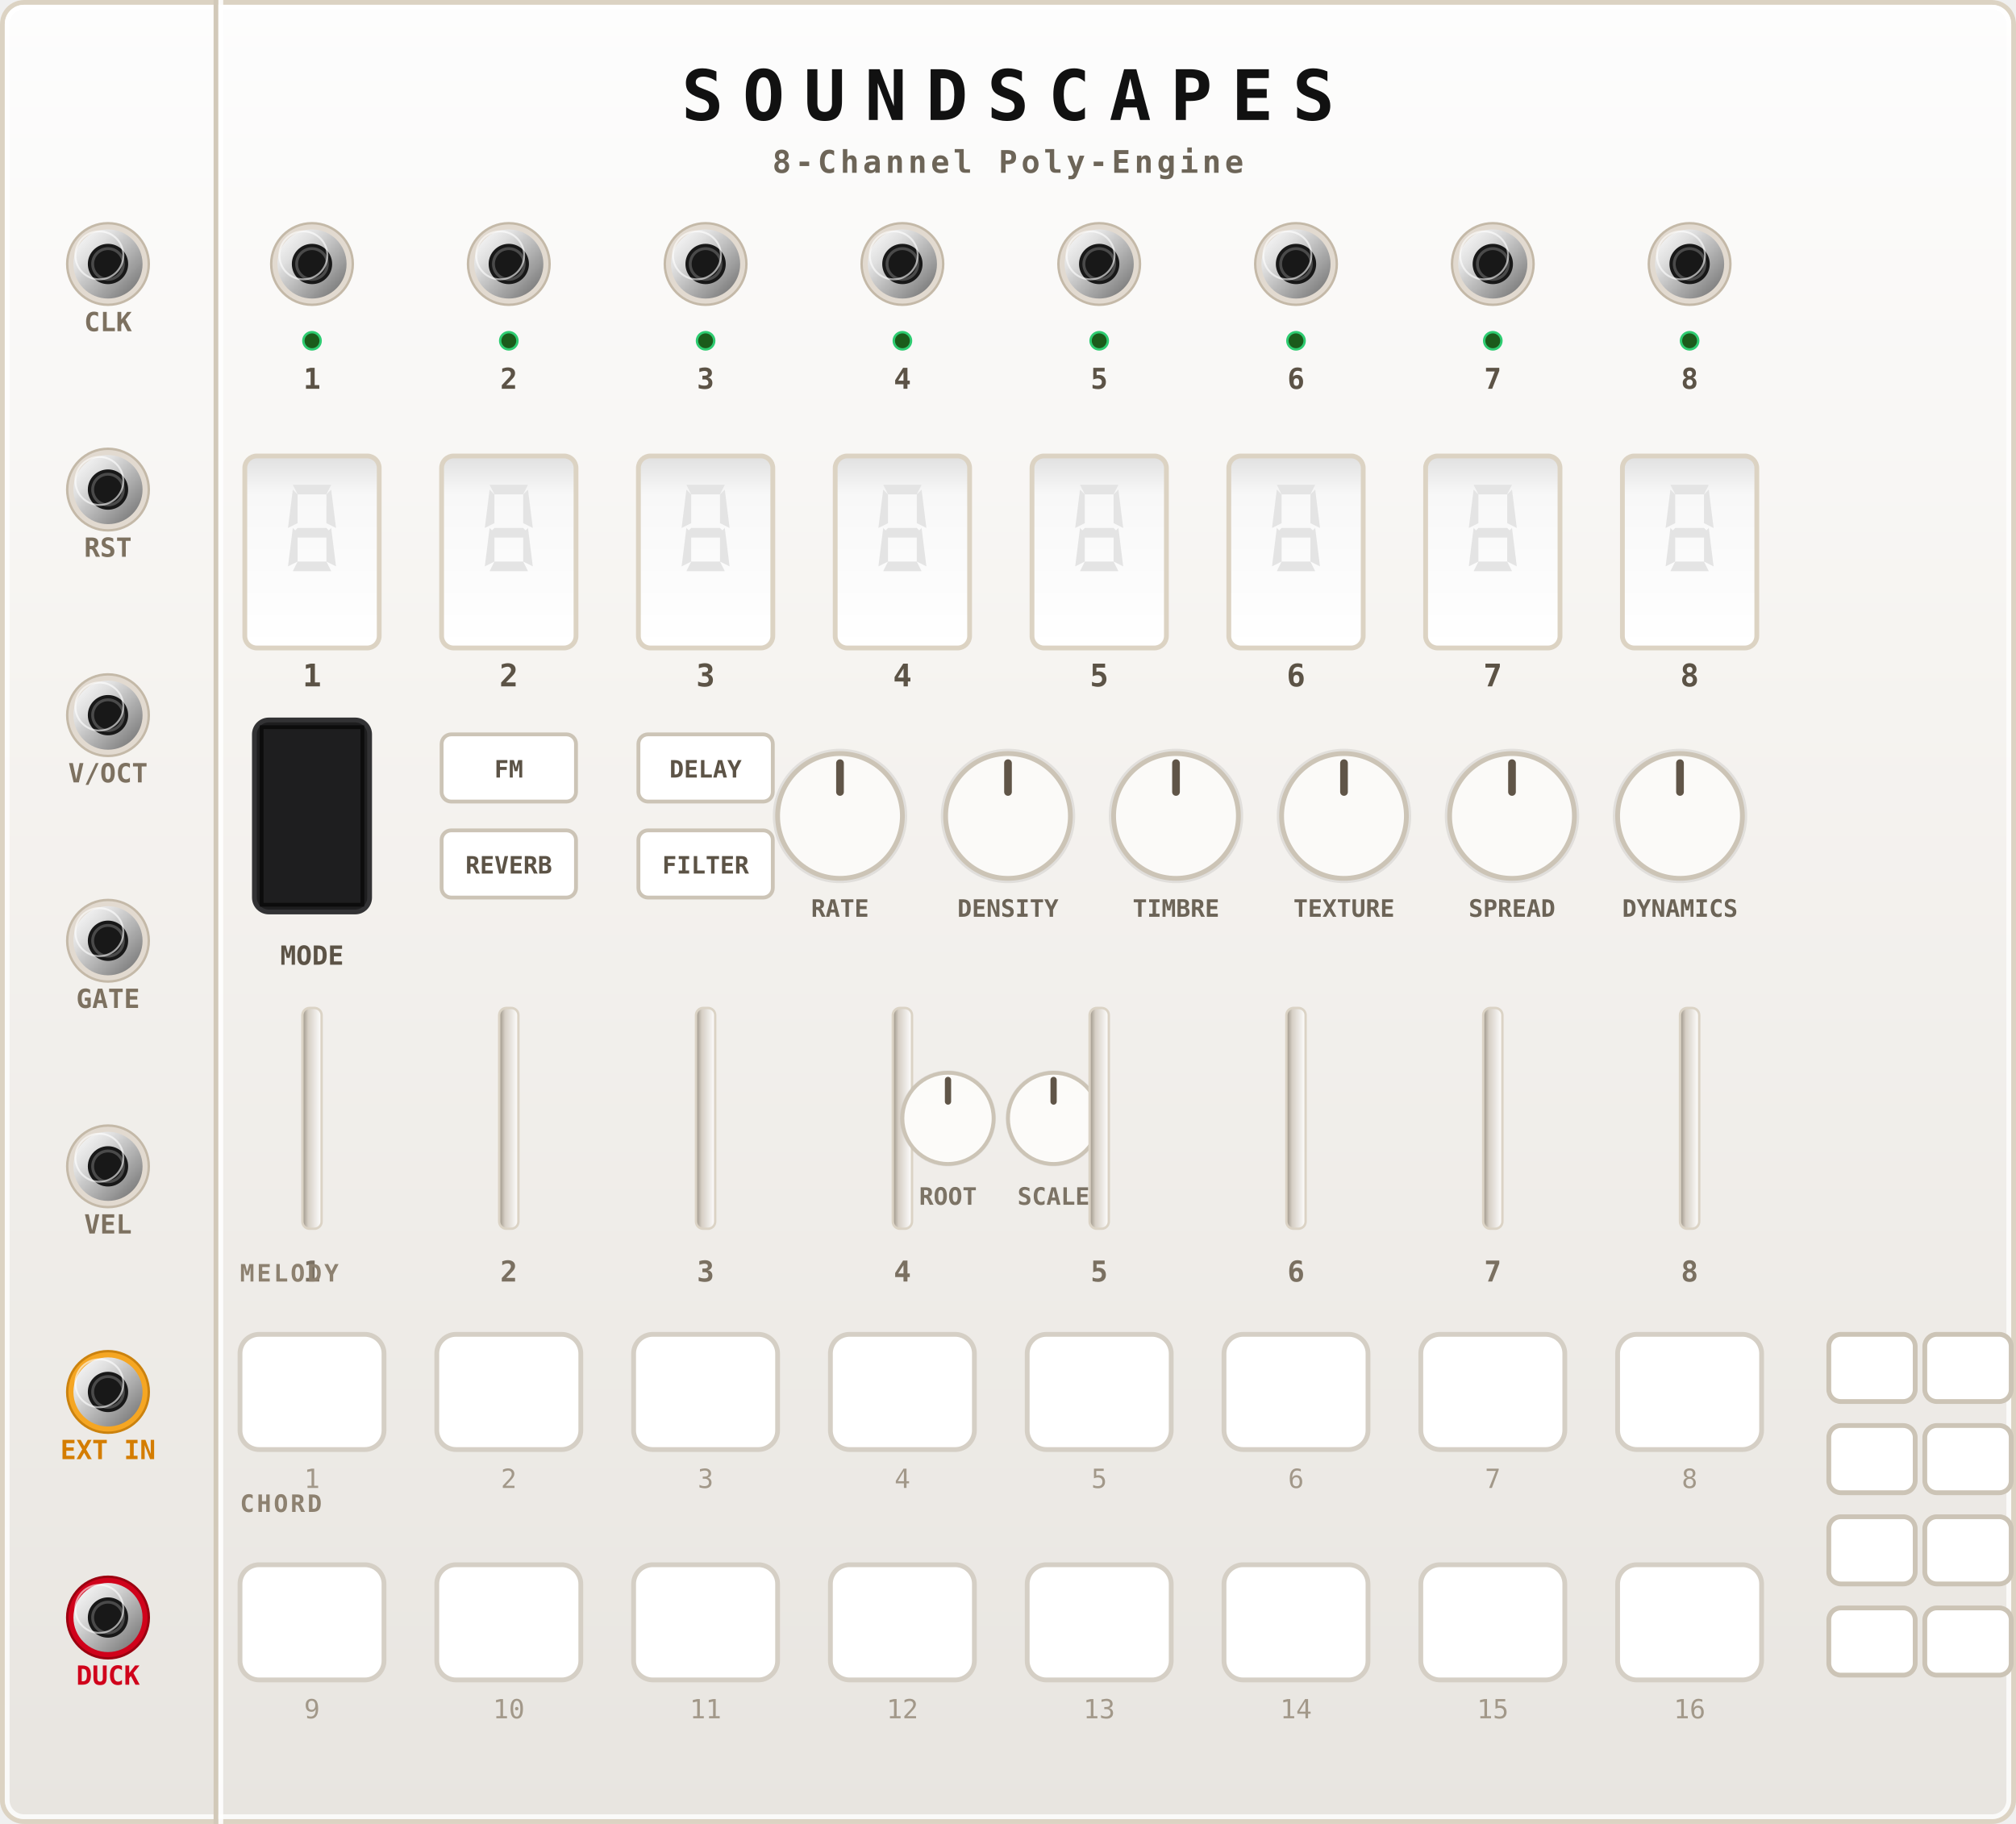
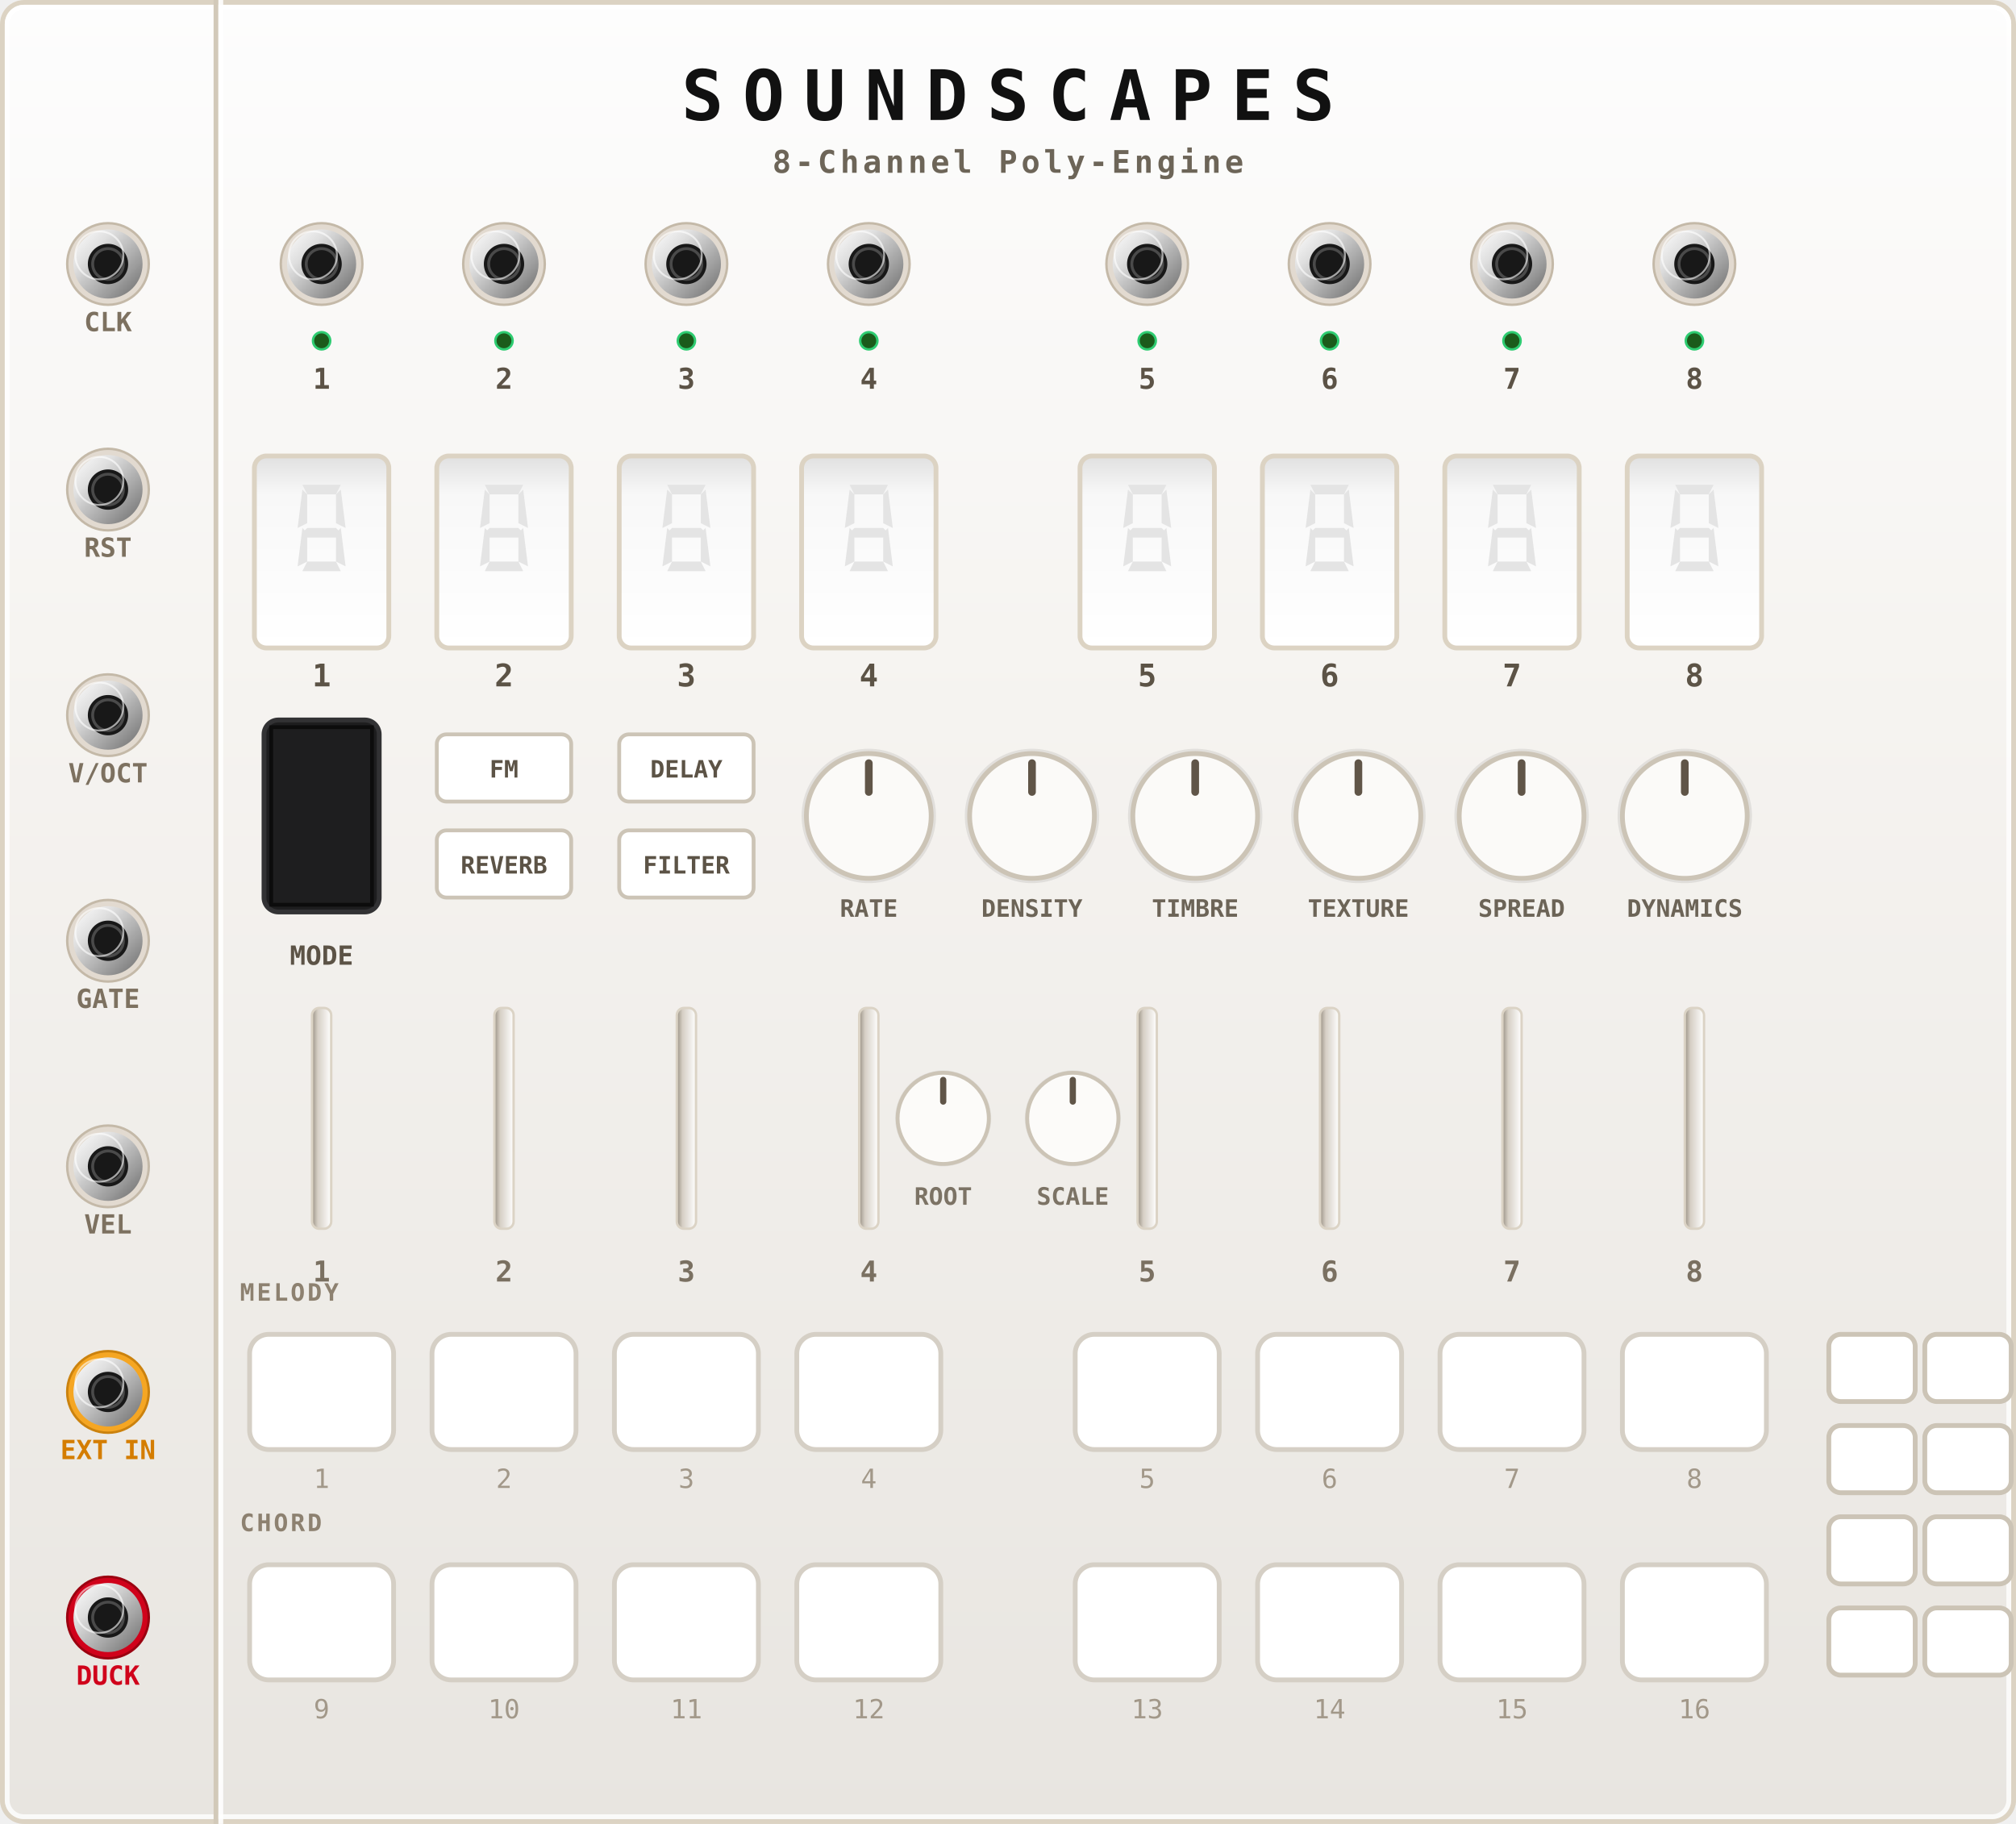
<svg xmlns="http://www.w3.org/2000/svg" viewBox="0 0 420 380" width="420" height="380">
  <defs>
    <linearGradient id="bg-grad" x1="0%" y1="0%" x2="0%" y2="100%">
      <stop offset="0%" stop-color="#fdfdfd" />
      <stop offset="35%" stop-color="#f6f4f1" />
      <stop offset="100%" stop-color="#e8e5e0" />
    </linearGradient>
    <linearGradient id="metal-grad" x1="0" y1="0" x2="1" y2="1">
      <stop offset="0%" stop-color="#ffffff" />
      <stop offset="30%" stop-color="#dfdfdf" />
      <stop offset="70%" stop-color="#9e9e9e" />
      <stop offset="100%" stop-color="#6a6a6a" />
    </linearGradient>
    <linearGradient id="display-inset" x1="0" y1="0" x2="0" y2="1">
      <stop offset="0%" stop-color="#e0e0e0" />
      <stop offset="20%" stop-color="#f8f8f8" />
      <stop offset="100%" stop-color="#ffffff" />
    </linearGradient>
    <linearGradient id="track-shadow" x1="0" y1="0" x2="1" y2="0">
      <stop offset="0%" stop-color="#999184" />
      <stop offset="30%" stop-color="#d6cfc5" />
      <stop offset="100%" stop-color="#ffffff" />
    </linearGradient>
    <g id="jack-standard">
      <circle cx="0" cy="0" r="8.5" fill="#e2dad0" stroke="#c4b9a8" stroke-width="0.5" />
      <circle cx="0" cy="0" r="7.2" fill="url(#metal-grad)" />
      <circle cx="0" cy="0" r="4.2" fill="#181818" />
      <circle cx="0" cy="0" r="3.2" fill="none" stroke="#4a4a4a" stroke-width="0.6" />
      <circle cx="-1.8" cy="-1.8" r="5" fill="none" stroke="#ffffff" stroke-width="0.4" opacity="0.6" />
    </g>
    <g id="jack-amber">
      <circle cx="0" cy="0" r="8.5" fill="#f5a623" stroke="#cb820e" stroke-width="0.5" />
      <circle cx="0" cy="0" r="7.2" fill="url(#metal-grad)" />
      <circle cx="0" cy="0" r="4.2" fill="#181818" />
      <circle cx="0" cy="0" r="3.2" fill="none" stroke="#4a4a4a" stroke-width="0.6" />
      <circle cx="-1.8" cy="-1.8" r="5" fill="none" stroke="#ffffff" stroke-width="0.4" opacity="0.6" />
    </g>
    <g id="jack-red">
      <circle cx="0" cy="0" r="8.5" fill="#d0021b" stroke="#9b0110" stroke-width="0.5" />
      <circle cx="0" cy="0" r="7.2" fill="url(#metal-grad)" />
      <circle cx="0" cy="0" r="4.2" fill="#181818" />
      <circle cx="0" cy="0" r="3.2" fill="none" stroke="#4a4a4a" stroke-width="0.6" />
      <circle cx="-1.8" cy="-1.8" r="5" fill="none" stroke="#ffffff" stroke-width="0.4" opacity="0.6" />
    </g>
    <g id="seven-segment-mock">
      <path d="M -4 -14 L 4 -14 L 3 -12 L -3 -12 Z" fill="#e4e4e4" />
      <path d="M 4 -13 L 5 -5 L 3 -6 L 3 -12 Z" fill="#e4e4e4" />
      <path d="M 3 -4 L 3 2 L 5 3 L 4 -5 Z" fill="#e4e4e4" />
      <path d="M -3 2 L 3 2 L 4 4 L -4 4 Z" fill="#e4e4e4" />
      <path d="M -5 3 L -3 2 L -3 -4 L -4 -5 Z" fill="#e4e4e4" />
      <path d="M -4 -13 L -3 -12 L -3 -6 L -5 -5 Z" fill="#e4e4e4" />
      <path d="M -3 -5 L 3 -5 L 4 -4 L 3 -3 L -3 -3 L -4 -4 Z" fill="#e4e4e4" />
    </g>
  </defs>
  <rect width="420" height="380" fill="url(#bg-grad)" rx="5" ry="5" />
  <rect x="0.5" y="0.5" width="419" height="379" fill="none" stroke="#dcd3c3" stroke-width="1" rx="4.5" ry="4.5" />
  <rect x="1.5" y="1.5" width="417" height="377" fill="none" stroke="#ffffff" stroke-width="1" opacity="0.8" rx="3.5" ry="3.5" />
  <line x1="45" y1="0" x2="45" y2="380" stroke="#d2c9b9" stroke-width="1" />
  <line x1="46" y1="0" x2="46" y2="380" stroke="#ffffff" stroke-width="1" opacity="0.9" />
  <g id="sidebar-inputs">
    <use href="#jack-standard" x="22.5" y="55" />
    <text x="22.5" y="69" font-family="'Roboto Mono', monospace" font-size="5.5" font-weight="bold" fill="#7d7160" text-anchor="middle">CLK</text>
    <use href="#jack-standard" x="22.5" y="102" />
    <text x="22.5" y="116" font-family="'Roboto Mono', monospace" font-size="5.5" font-weight="bold" fill="#7d7160" text-anchor="middle">RST</text>
    <use href="#jack-standard" x="22.5" y="149" />
    <text x="22.5" y="163" font-family="'Roboto Mono', monospace" font-size="5.5" font-weight="bold" fill="#7d7160" text-anchor="middle">V/OCT</text>
    <use href="#jack-standard" x="22.5" y="196" />
    <text x="22.5" y="210" font-family="'Roboto Mono', monospace" font-size="5.5" font-weight="bold" fill="#7d7160" text-anchor="middle">GATE</text>
    <use href="#jack-standard" x="22.5" y="243" />
    <text x="22.5" y="257" font-family="'Roboto Mono', monospace" font-size="5.5" font-weight="bold" fill="#7d7160" text-anchor="middle">VEL</text>
    <use href="#jack-amber" x="22.5" y="290" />
    <text x="22.5" y="304" font-family="'Roboto Mono', monospace" font-size="5.5" font-weight="bold" fill="#d47d00" text-anchor="middle">EXT IN</text>
    <use href="#jack-red" x="22.5" y="337" />
    <text x="22.5" y="351" font-family="'Roboto Mono', monospace" font-size="5.5" font-weight="bold" fill="#d0021b" text-anchor="middle">DUCK</text>
  </g>
  <g id="header-text">
    <text x="210" y="25" font-family="'Roboto Mono', monospace" font-size="14.5" font-weight="bold" fill="#111111" letter-spacing="4" text-anchor="middle">SOUNDSCAPES</text>
    <text x="210" y="36" font-family="'Roboto Mono', monospace" font-size="6.5" font-weight="bold" fill="#6d6558" letter-spacing="0.8" text-anchor="middle">8-Channel Poly-Engine</text>
  </g>
-   <g id="row1-contiguous-grid">
-     <use href="#jack-standard" x="65" y="55" />
-     <circle cx="65" cy="71" r="1.8" fill="#1b5b1b" stroke="#2ecc71" stroke-width="0.5" />
-     <text x="65" y="81" font-family="'Roboto Mono', monospace" font-size="6" font-weight="bold" fill="#5c5346" text-anchor="middle">1</text>
-     <rect x="51" y="95" width="28" height="40" rx="2.5" ry="2.5" fill="url(#display-inset)" stroke="#dcd3c3" stroke-width="1" />
-     <use href="#seven-segment-mock" x="65" y="115" />
-     <text x="65" y="143" font-family="'Roboto Mono', monospace" font-size="6.5" font-weight="bold" fill="#5c5346" text-anchor="middle">1</text>
-     <use href="#jack-standard" x="106" y="55" />
-     <circle cx="106" cy="71" r="1.8" fill="#1b5b1b" stroke="#2ecc71" stroke-width="0.5" />
-     <text x="106" y="81" font-family="'Roboto Mono', monospace" font-size="6" font-weight="bold" fill="#5c5346" text-anchor="middle">2</text>
-     <rect x="92" y="95" width="28" height="40" rx="2.5" ry="2.5" fill="url(#display-inset)" stroke="#dcd3c3" stroke-width="1" />
-     <use href="#seven-segment-mock" x="106" y="115" />
-     <text x="106" y="143" font-family="'Roboto Mono', monospace" font-size="6.5" font-weight="bold" fill="#5c5346" text-anchor="middle">2</text>
-     <use href="#jack-standard" x="147" y="55" />
-     <circle cx="147" cy="71" r="1.8" fill="#1b5b1b" stroke="#2ecc71" stroke-width="0.5" />
-     <text x="147" y="81" font-family="'Roboto Mono', monospace" font-size="6" font-weight="bold" fill="#5c5346" text-anchor="middle">3</text>
-     <rect x="133" y="95" width="28" height="40" rx="2.5" ry="2.5" fill="url(#display-inset)" stroke="#dcd3c3" stroke-width="1" />
-     <use href="#seven-segment-mock" x="147" y="115" />
-     <text x="147" y="143" font-family="'Roboto Mono', monospace" font-size="6.5" font-weight="bold" fill="#5c5346" text-anchor="middle">3</text>
-     <use href="#jack-standard" x="188" y="55" />
-     <circle cx="188" cy="71" r="1.8" fill="#1b5b1b" stroke="#2ecc71" stroke-width="0.5" />
-     <text x="188" y="81" font-family="'Roboto Mono', monospace" font-size="6" font-weight="bold" fill="#5c5346" text-anchor="middle">4</text>
-     <rect x="174" y="95" width="28" height="40" rx="2.5" ry="2.5" fill="url(#display-inset)" stroke="#dcd3c3" stroke-width="1" />
-     <use href="#seven-segment-mock" x="188" y="115" />
-     <text x="188" y="143" font-family="'Roboto Mono', monospace" font-size="6.5" font-weight="bold" fill="#5c5346" text-anchor="middle">4</text>
-     <use href="#jack-standard" x="229" y="55" />
-     <circle cx="229" cy="71" r="1.8" fill="#1b5b1b" stroke="#2ecc71" stroke-width="0.5" />
-     <text x="229" y="81" font-family="'Roboto Mono', monospace" font-size="6" font-weight="bold" fill="#5c5346" text-anchor="middle">5</text>
-     <rect x="215" y="95" width="28" height="40" rx="2.5" ry="2.5" fill="url(#display-inset)" stroke="#dcd3c3" stroke-width="1" />
-     <use href="#seven-segment-mock" x="229" y="115" />
-     <text x="229" y="143" font-family="'Roboto Mono', monospace" font-size="6.5" font-weight="bold" fill="#5c5346" text-anchor="middle">5</text>
-     <use href="#jack-standard" x="270" y="55" />
-     <circle cx="270" cy="71" r="1.8" fill="#1b5b1b" stroke="#2ecc71" stroke-width="0.5" />
-     <text x="270" y="81" font-family="'Roboto Mono', monospace" font-size="6" font-weight="bold" fill="#5c5346" text-anchor="middle">6</text>
-     <rect x="256" y="95" width="28" height="40" rx="2.5" ry="2.5" fill="url(#display-inset)" stroke="#dcd3c3" stroke-width="1" />
-     <use href="#seven-segment-mock" x="270" y="115" />
-     <text x="270" y="143" font-family="'Roboto Mono', monospace" font-size="6.5" font-weight="bold" fill="#5c5346" text-anchor="middle">6</text>
-     <use href="#jack-standard" x="311" y="55" />
-     <circle cx="311" cy="71" r="1.8" fill="#1b5b1b" stroke="#2ecc71" stroke-width="0.5" />
-     <text x="311" y="81" font-family="'Roboto Mono', monospace" font-size="6" font-weight="bold" fill="#5c5346" text-anchor="middle">7</text>
-     <rect x="297" y="95" width="28" height="40" rx="2.5" ry="2.5" fill="url(#display-inset)" stroke="#dcd3c3" stroke-width="1" />
-     <use href="#seven-segment-mock" x="311" y="115" />
-     <text x="311" y="143" font-family="'Roboto Mono', monospace" font-size="6.5" font-weight="bold" fill="#5c5346" text-anchor="middle">7</text>
-     <use href="#jack-standard" x="352" y="55" />
-     <circle cx="352" cy="71" r="1.8" fill="#1b5b1b" stroke="#2ecc71" stroke-width="0.5" />
-     <text x="352" y="81" font-family="'Roboto Mono', monospace" font-size="6" font-weight="bold" fill="#5c5346" text-anchor="middle">8</text>
-     <rect x="338" y="95" width="28" height="40" rx="2.5" ry="2.5" fill="url(#display-inset)" stroke="#dcd3c3" stroke-width="1" />
-     <use href="#seven-segment-mock" x="352" y="115" />
-     <text x="352" y="143" font-family="'Roboto Mono', monospace" font-size="6.5" font-weight="bold" fill="#5c5346" text-anchor="middle">8</text>
+   <g id="row1-balanced-grid">
+     <use href="#jack-standard" x="67" y="55" />
+     <circle cx="67" cy="71" r="1.8" fill="#1b5b1b" stroke="#2ecc71" stroke-width="0.5" />
+     <text x="67" y="81" font-family="'Roboto Mono', monospace" font-size="6" font-weight="bold" fill="#5c5346" text-anchor="middle">1</text>
+     <rect x="53" y="95" width="28" height="40" rx="2.5" ry="2.5" fill="url(#display-inset)" stroke="#dcd3c3" stroke-width="1" />
+     <use href="#seven-segment-mock" x="67" y="115" />
+     <text x="67" y="143" font-family="'Roboto Mono', monospace" font-size="6.5" font-weight="bold" fill="#5c5346" text-anchor="middle">1</text>
+     <use href="#jack-standard" x="105" y="55" />
+     <circle cx="105" cy="71" r="1.8" fill="#1b5b1b" stroke="#2ecc71" stroke-width="0.5" />
+     <text x="105" y="81" font-family="'Roboto Mono', monospace" font-size="6" font-weight="bold" fill="#5c5346" text-anchor="middle">2</text>
+     <rect x="91" y="95" width="28" height="40" rx="2.5" ry="2.5" fill="url(#display-inset)" stroke="#dcd3c3" stroke-width="1" />
+     <use href="#seven-segment-mock" x="105" y="115" />
+     <text x="105" y="143" font-family="'Roboto Mono', monospace" font-size="6.5" font-weight="bold" fill="#5c5346" text-anchor="middle">2</text>
+     <use href="#jack-standard" x="143" y="55" />
+     <circle cx="143" cy="71" r="1.8" fill="#1b5b1b" stroke="#2ecc71" stroke-width="0.5" />
+     <text x="143" y="81" font-family="'Roboto Mono', monospace" font-size="6" font-weight="bold" fill="#5c5346" text-anchor="middle">3</text>
+     <rect x="129" y="95" width="28" height="40" rx="2.5" ry="2.5" fill="url(#display-inset)" stroke="#dcd3c3" stroke-width="1" />
+     <use href="#seven-segment-mock" x="143" y="115" />
+     <text x="143" y="143" font-family="'Roboto Mono', monospace" font-size="6.5" font-weight="bold" fill="#5c5346" text-anchor="middle">3</text>
+     <use href="#jack-standard" x="181" y="55" />
+     <circle cx="181" cy="71" r="1.8" fill="#1b5b1b" stroke="#2ecc71" stroke-width="0.5" />
+     <text x="181" y="81" font-family="'Roboto Mono', monospace" font-size="6" font-weight="bold" fill="#5c5346" text-anchor="middle">4</text>
+     <rect x="167" y="95" width="28" height="40" rx="2.5" ry="2.5" fill="url(#display-inset)" stroke="#dcd3c3" stroke-width="1" />
+     <use href="#seven-segment-mock" x="181" y="115" />
+     <text x="181" y="143" font-family="'Roboto Mono', monospace" font-size="6.5" font-weight="bold" fill="#5c5346" text-anchor="middle">4</text>
+     <use href="#jack-standard" x="239" y="55" />
+     <circle cx="239" cy="71" r="1.8" fill="#1b5b1b" stroke="#2ecc71" stroke-width="0.5" />
+     <text x="239" y="81" font-family="'Roboto Mono', monospace" font-size="6" font-weight="bold" fill="#5c5346" text-anchor="middle">5</text>
+     <rect x="225" y="95" width="28" height="40" rx="2.5" ry="2.5" fill="url(#display-inset)" stroke="#dcd3c3" stroke-width="1" />
+     <use href="#seven-segment-mock" x="239" y="115" />
+     <text x="239" y="143" font-family="'Roboto Mono', monospace" font-size="6.5" font-weight="bold" fill="#5c5346" text-anchor="middle">5</text>
+     <use href="#jack-standard" x="277" y="55" />
+     <circle cx="277" cy="71" r="1.8" fill="#1b5b1b" stroke="#2ecc71" stroke-width="0.5" />
+     <text x="277" y="81" font-family="'Roboto Mono', monospace" font-size="6" font-weight="bold" fill="#5c5346" text-anchor="middle">6</text>
+     <rect x="263" y="95" width="28" height="40" rx="2.5" ry="2.5" fill="url(#display-inset)" stroke="#dcd3c3" stroke-width="1" />
+     <use href="#seven-segment-mock" x="277" y="115" />
+     <text x="277" y="143" font-family="'Roboto Mono', monospace" font-size="6.5" font-weight="bold" fill="#5c5346" text-anchor="middle">6</text>
+     <use href="#jack-standard" x="315" y="55" />
+     <circle cx="315" cy="71" r="1.8" fill="#1b5b1b" stroke="#2ecc71" stroke-width="0.5" />
+     <text x="315" y="81" font-family="'Roboto Mono', monospace" font-size="6" font-weight="bold" fill="#5c5346" text-anchor="middle">7</text>
+     <rect x="301" y="95" width="28" height="40" rx="2.5" ry="2.5" fill="url(#display-inset)" stroke="#dcd3c3" stroke-width="1" />
+     <use href="#seven-segment-mock" x="315" y="115" />
+     <text x="315" y="143" font-family="'Roboto Mono', monospace" font-size="6.5" font-weight="bold" fill="#5c5346" text-anchor="middle">7</text>
+     <use href="#jack-standard" x="353" y="55" />
+     <circle cx="353" cy="71" r="1.8" fill="#1b5b1b" stroke="#2ecc71" stroke-width="0.5" />
+     <text x="353" y="81" font-family="'Roboto Mono', monospace" font-size="6" font-weight="bold" fill="#5c5346" text-anchor="middle">8</text>
+     <rect x="339" y="95" width="28" height="40" rx="2.5" ry="2.5" fill="url(#display-inset)" stroke="#dcd3c3" stroke-width="1" />
+     <use href="#seven-segment-mock" x="353" y="115" />
+     <text x="353" y="143" font-family="'Roboto Mono', monospace" font-size="6.5" font-weight="bold" fill="#5c5346" text-anchor="middle">8</text>
  </g>
  <g id="synth-deck">
-     <rect x="53" y="150" width="24" height="40" rx="3" ry="3" fill="#1e1e1f" stroke="#323234" stroke-width="1" />
-     <rect x="54.5" y="151.5" width="21" height="37" fill="none" stroke="#000000" stroke-width="0.8" opacity="0.6" />
-     <text x="65" y="201" font-family="'Roboto Mono', monospace" font-size="5.5" font-weight="bold" fill="#5c5346" text-anchor="middle">MODE</text>
-     <rect x="92" y="153" width="28" height="14" rx="2" ry="2" fill="#ffffff" stroke="#ccc4b6" stroke-width="0.8" />
-     <text x="106" y="162" font-family="'Roboto Mono', monospace" font-size="5" font-weight="bold" fill="#5c5346" text-anchor="middle">FM</text>
-     <rect x="133" y="153" width="28" height="14" rx="2" ry="2" fill="#ffffff" stroke="#ccc4b6" stroke-width="0.8" />
-     <text x="147" y="162" font-family="'Roboto Mono', monospace" font-size="5" font-weight="bold" fill="#5c5346" text-anchor="middle">DELAY</text>
-     <rect x="92" y="173" width="28" height="14" rx="2" ry="2" fill="#ffffff" stroke="#ccc4b6" stroke-width="0.8" />
-     <text x="106" y="182" font-family="'Roboto Mono', monospace" font-size="5" font-weight="bold" fill="#5c5346" text-anchor="middle">REVERB</text>
-     <rect x="133" y="173" width="28" height="14" rx="2" ry="2" fill="#ffffff" stroke="#ccc4b6" stroke-width="0.8" />
-     <text x="147" y="182" font-family="'Roboto Mono', monospace" font-size="5" font-weight="bold" fill="#5c5346" text-anchor="middle">FILTER</text>
-     <circle cx="175" cy="170" r="14" fill="#000000" opacity="0.08" />
-     <circle cx="175" cy="170" r="13" fill="#fbfaf8" stroke="#ccc4b6" stroke-width="1" />
-     <line x1="175" y1="165" x2="175" y2="159" stroke="#605548" stroke-width="1.6" stroke-linecap="round" />
-     <text x="175" y="191" font-family="'Roboto Mono', monospace" font-size="5" font-weight="bold" fill="#6c6457" text-anchor="middle">RATE</text>
-     <circle cx="210" cy="170" r="14" fill="#000000" opacity="0.08" />
-     <circle cx="210" cy="170" r="13" fill="#fbfaf8" stroke="#ccc4b6" stroke-width="1" />
-     <line x1="210" y1="165" x2="210" y2="159" stroke="#605548" stroke-width="1.6" stroke-linecap="round" />
-     <text x="210" y="191" font-family="'Roboto Mono', monospace" font-size="5" font-weight="bold" fill="#6c6457" text-anchor="middle">DENSITY</text>
-     <circle cx="245" cy="170" r="14" fill="#000000" opacity="0.08" />
-     <circle cx="245" cy="170" r="13" fill="#fbfaf8" stroke="#ccc4b6" stroke-width="1" />
-     <line x1="245" y1="165" x2="245" y2="159" stroke="#605548" stroke-width="1.6" stroke-linecap="round" />
-     <text x="245" y="191" font-family="'Roboto Mono', monospace" font-size="5" font-weight="bold" fill="#6c6457" text-anchor="middle">TIMBRE</text>
-     <circle cx="280" cy="170" r="14" fill="#000000" opacity="0.08" />
-     <circle cx="280" cy="170" r="13" fill="#fbfaf8" stroke="#ccc4b6" stroke-width="1" />
-     <line x1="280" y1="165" x2="280" y2="159" stroke="#605548" stroke-width="1.6" stroke-linecap="round" />
-     <text x="280" y="191" font-family="'Roboto Mono', monospace" font-size="5" font-weight="bold" fill="#6c6457" text-anchor="middle">TEXTURE</text>
-     <circle cx="315" cy="170" r="14" fill="#000000" opacity="0.08" />
-     <circle cx="315" cy="170" r="13" fill="#fbfaf8" stroke="#ccc4b6" stroke-width="1" />
-     <line x1="315" y1="165" x2="315" y2="159" stroke="#605548" stroke-width="1.6" stroke-linecap="round" />
-     <text x="315" y="191" font-family="'Roboto Mono', monospace" font-size="5" font-weight="bold" fill="#6c6457" text-anchor="middle">SPREAD</text>
-     <circle cx="350" cy="170" r="14" fill="#000000" opacity="0.08" />
-     <circle cx="350" cy="170" r="13" fill="#fbfaf8" stroke="#ccc4b6" stroke-width="1" />
-     <line x1="350" y1="165" x2="350" y2="159" stroke="#605548" stroke-width="1.6" stroke-linecap="round" />
-     <text x="350" y="191" font-family="'Roboto Mono', monospace" font-size="5" font-weight="bold" fill="#6c6457" text-anchor="middle">DYNAMICS</text>
+     <rect x="55" y="150" width="24" height="40" rx="3" ry="3" fill="#1e1e1f" stroke="#323234" stroke-width="1" />
+     <rect x="56.5" y="151.5" width="21" height="37" fill="none" stroke="#000000" stroke-width="0.8" opacity="0.6" />
+     <text x="67" y="201" font-family="'Roboto Mono', monospace" font-size="5.5" font-weight="bold" fill="#5c5346" text-anchor="middle">MODE</text>
+     <rect x="91" y="153" width="28" height="14" rx="2" ry="2" fill="#ffffff" stroke="#ccc4b6" stroke-width="0.8" />
+     <text x="105" y="162" font-family="'Roboto Mono', monospace" font-size="5" font-weight="bold" fill="#5c5346" text-anchor="middle">FM</text>
+     <rect x="129" y="153" width="28" height="14" rx="2" ry="2" fill="#ffffff" stroke="#ccc4b6" stroke-width="0.8" />
+     <text x="143" y="162" font-family="'Roboto Mono', monospace" font-size="5" font-weight="bold" fill="#5c5346" text-anchor="middle">DELAY</text>
+     <rect x="91" y="173" width="28" height="14" rx="2" ry="2" fill="#ffffff" stroke="#ccc4b6" stroke-width="0.8" />
+     <text x="105" y="182" font-family="'Roboto Mono', monospace" font-size="5" font-weight="bold" fill="#5c5346" text-anchor="middle">REVERB</text>
+     <rect x="129" y="173" width="28" height="14" rx="2" ry="2" fill="#ffffff" stroke="#ccc4b6" stroke-width="0.8" />
+     <text x="143" y="182" font-family="'Roboto Mono', monospace" font-size="5" font-weight="bold" fill="#5c5346" text-anchor="middle">FILTER</text>
+     <circle cx="181" cy="170" r="14" fill="#000000" opacity="0.08" />
+     <circle cx="181" cy="170" r="13" fill="#fbfaf8" stroke="#ccc4b6" stroke-width="1" />
+     <line x1="181" y1="165" x2="181" y2="159" stroke="#605548" stroke-width="1.6" stroke-linecap="round" />
+     <text x="181" y="191" font-family="'Roboto Mono', monospace" font-size="5" font-weight="bold" fill="#6c6457" text-anchor="middle">RATE</text>
+     <circle cx="215" cy="170" r="14" fill="#000000" opacity="0.08" />
+     <circle cx="215" cy="170" r="13" fill="#fbfaf8" stroke="#ccc4b6" stroke-width="1" />
+     <line x1="215" y1="165" x2="215" y2="159" stroke="#605548" stroke-width="1.6" stroke-linecap="round" />
+     <text x="215" y="191" font-family="'Roboto Mono', monospace" font-size="5" font-weight="bold" fill="#6c6457" text-anchor="middle">DENSITY</text>
+     <circle cx="249" cy="170" r="14" fill="#000000" opacity="0.08" />
+     <circle cx="249" cy="170" r="13" fill="#fbfaf8" stroke="#ccc4b6" stroke-width="1" />
+     <line x1="249" y1="165" x2="249" y2="159" stroke="#605548" stroke-width="1.6" stroke-linecap="round" />
+     <text x="249" y="191" font-family="'Roboto Mono', monospace" font-size="5" font-weight="bold" fill="#6c6457" text-anchor="middle">TIMBRE</text>
+     <circle cx="283" cy="170" r="14" fill="#000000" opacity="0.08" />
+     <circle cx="283" cy="170" r="13" fill="#fbfaf8" stroke="#ccc4b6" stroke-width="1" />
+     <line x1="283" y1="165" x2="283" y2="159" stroke="#605548" stroke-width="1.6" stroke-linecap="round" />
+     <text x="283" y="191" font-family="'Roboto Mono', monospace" font-size="5" font-weight="bold" fill="#6c6457" text-anchor="middle">TEXTURE</text>
+     <circle cx="317" cy="170" r="14" fill="#000000" opacity="0.08" />
+     <circle cx="317" cy="170" r="13" fill="#fbfaf8" stroke="#ccc4b6" stroke-width="1" />
+     <line x1="317" y1="165" x2="317" y2="159" stroke="#605548" stroke-width="1.6" stroke-linecap="round" />
+     <text x="317" y="191" font-family="'Roboto Mono', monospace" font-size="5" font-weight="bold" fill="#6c6457" text-anchor="middle">SPREAD</text>
+     <circle cx="351" cy="170" r="14" fill="#000000" opacity="0.08" />
+     <circle cx="351" cy="170" r="13" fill="#fbfaf8" stroke="#ccc4b6" stroke-width="1" />
+     <line x1="351" y1="165" x2="351" y2="159" stroke="#605548" stroke-width="1.6" stroke-linecap="round" />
+     <text x="351" y="191" font-family="'Roboto Mono', monospace" font-size="5" font-weight="bold" fill="#6c6457" text-anchor="middle">DYNAMICS</text>
  </g>
  <g id="fader-row">
-     <rect x="63" y="210" width="4" height="46" rx="1.5" ry="1.5" fill="url(#track-shadow)" stroke="#dbd3c5" stroke-width="0.5" />
-     <text x="65" y="267" font-family="'Roboto Mono', monospace" font-size="6" font-weight="bold" fill="#7a7061" text-anchor="middle">1</text>
-     <rect x="104" y="210" width="4" height="46" rx="1.5" ry="1.5" fill="url(#track-shadow)" stroke="#dbd3c5" stroke-width="0.5" />
-     <text x="106" y="267" font-family="'Roboto Mono', monospace" font-size="6" font-weight="bold" fill="#7a7061" text-anchor="middle">2</text>
-     <rect x="145" y="210" width="4" height="46" rx="1.5" ry="1.5" fill="url(#track-shadow)" stroke="#dbd3c5" stroke-width="0.5" />
-     <text x="147" y="267" font-family="'Roboto Mono', monospace" font-size="6" font-weight="bold" fill="#7a7061" text-anchor="middle">3</text>
-     <rect x="186" y="210" width="4" height="46" rx="1.5" ry="1.5" fill="url(#track-shadow)" stroke="#dbd3c5" stroke-width="0.5" />
-     <text x="188" y="267" font-family="'Roboto Mono', monospace" font-size="6" font-weight="bold" fill="#7a7061" text-anchor="middle">4</text>
-     <circle cx="197.5" cy="233" r="10" fill="#000000" opacity="0.06" />
-     <circle cx="197.5" cy="233" r="9.5" fill="#fcfbf9" stroke="#ccc4b6" stroke-width="0.8" />
-     <line x1="197.5" y1="229.5" x2="197.5" y2="225" stroke="#605548" stroke-width="1.3" stroke-linecap="round" />
-     <text x="197.5" y="251" font-family="'Roboto Mono', monospace" font-size="5" font-weight="bold" fill="#7c7365" text-anchor="middle">ROOT</text>
-     <circle cx="219.5" cy="233" r="10" fill="#000000" opacity="0.06" />
-     <circle cx="219.5" cy="233" r="9.5" fill="#fcfbf9" stroke="#ccc4b6" stroke-width="0.8" />
-     <line x1="219.5" y1="229.5" x2="219.5" y2="225" stroke="#605548" stroke-width="1.3" stroke-linecap="round" />
-     <text x="219.5" y="251" font-family="'Roboto Mono', monospace" font-size="5" font-weight="bold" fill="#7c7365" text-anchor="middle">SCALE</text>
-     <rect x="227" y="210" width="4" height="46" rx="1.5" ry="1.5" fill="url(#track-shadow)" stroke="#dbd3c5" stroke-width="0.5" />
-     <text x="229" y="267" font-family="'Roboto Mono', monospace" font-size="6" font-weight="bold" fill="#7a7061" text-anchor="middle">5</text>
-     <rect x="268" y="210" width="4" height="46" rx="1.5" ry="1.5" fill="url(#track-shadow)" stroke="#dbd3c5" stroke-width="0.5" />
-     <text x="270" y="267" font-family="'Roboto Mono', monospace" font-size="6" font-weight="bold" fill="#7a7061" text-anchor="middle">6</text>
-     <rect x="309" y="210" width="4" height="46" rx="1.5" ry="1.5" fill="url(#track-shadow)" stroke="#dbd3c5" stroke-width="0.5" />
-     <text x="311" y="267" font-family="'Roboto Mono', monospace" font-size="6" font-weight="bold" fill="#7a7061" text-anchor="middle">7</text>
-     <rect x="350" y="210" width="4" height="46" rx="1.5" ry="1.5" fill="url(#track-shadow)" stroke="#dbd3c5" stroke-width="0.5" />
-     <text x="352" y="267" font-family="'Roboto Mono', monospace" font-size="6" font-weight="bold" fill="#7a7061" text-anchor="middle">8</text>
+     <rect x="65" y="210" width="4" height="46" rx="1.5" ry="1.5" fill="url(#track-shadow)" stroke="#dbd3c5" stroke-width="0.5" />
+     <text x="67" y="267" font-family="'Roboto Mono', monospace" font-size="6" font-weight="bold" fill="#7a7061" text-anchor="middle">1</text>
+     <rect x="103" y="210" width="4" height="46" rx="1.5" ry="1.5" fill="url(#track-shadow)" stroke="#dbd3c5" stroke-width="0.5" />
+     <text x="105" y="267" font-family="'Roboto Mono', monospace" font-size="6" font-weight="bold" fill="#7a7061" text-anchor="middle">2</text>
+     <rect x="141" y="210" width="4" height="46" rx="1.5" ry="1.5" fill="url(#track-shadow)" stroke="#dbd3c5" stroke-width="0.5" />
+     <text x="143" y="267" font-family="'Roboto Mono', monospace" font-size="6" font-weight="bold" fill="#7a7061" text-anchor="middle">3</text>
+     <rect x="179" y="210" width="4" height="46" rx="1.5" ry="1.5" fill="url(#track-shadow)" stroke="#dbd3c5" stroke-width="0.5" />
+     <text x="181" y="267" font-family="'Roboto Mono', monospace" font-size="6" font-weight="bold" fill="#7a7061" text-anchor="middle">4</text>
+     <circle cx="196.5" cy="233" r="10" fill="#000000" opacity="0.06" />
+     <circle cx="196.5" cy="233" r="9.5" fill="#fcfbf9" stroke="#ccc4b6" stroke-width="0.8" />
+     <line x1="196.5" y1="229.5" x2="196.5" y2="225" stroke="#605548" stroke-width="1.3" stroke-linecap="round" />
+     <text x="196.5" y="251" font-family="'Roboto Mono', monospace" font-size="5" font-weight="bold" fill="#7c7365" text-anchor="middle">ROOT</text>
+     <circle cx="223.5" cy="233" r="10" fill="#000000" opacity="0.06" />
+     <circle cx="223.5" cy="233" r="9.5" fill="#fcfbf9" stroke="#ccc4b6" stroke-width="0.8" />
+     <line x1="223.5" y1="229.5" x2="223.5" y2="225" stroke="#605548" stroke-width="1.3" stroke-linecap="round" />
+     <text x="223.5" y="251" font-family="'Roboto Mono', monospace" font-size="5" font-weight="bold" fill="#7c7365" text-anchor="middle">SCALE</text>
+     <rect x="237" y="210" width="4" height="46" rx="1.5" ry="1.5" fill="url(#track-shadow)" stroke="#dbd3c5" stroke-width="0.5" />
+     <text x="239" y="267" font-family="'Roboto Mono', monospace" font-size="6" font-weight="bold" fill="#7a7061" text-anchor="middle">5</text>
+     <rect x="275" y="210" width="4" height="46" rx="1.5" ry="1.5" fill="url(#track-shadow)" stroke="#dbd3c5" stroke-width="0.5" />
+     <text x="277" y="267" font-family="'Roboto Mono', monospace" font-size="6" font-weight="bold" fill="#7a7061" text-anchor="middle">6</text>
+     <rect x="313" y="210" width="4" height="46" rx="1.5" ry="1.5" fill="url(#track-shadow)" stroke="#dbd3c5" stroke-width="0.5" />
+     <text x="315" y="267" font-family="'Roboto Mono', monospace" font-size="6" font-weight="bold" fill="#7a7061" text-anchor="middle">7</text>
+     <rect x="351" y="210" width="4" height="46" rx="1.5" ry="1.5" fill="url(#track-shadow)" stroke="#dbd3c5" stroke-width="0.5" />
+     <text x="353" y="267" font-family="'Roboto Mono', monospace" font-size="6" font-weight="bold" fill="#7a7061" text-anchor="middle">8</text>
  </g>
  <g id="step-pads">
-     <text x="50" y="267" font-family="'Roboto Mono', monospace" font-size="5" font-weight="bold" fill="#8d8170" letter-spacing="0.5" text-anchor="start">MELODY</text>
-     <text x="50" y="315" font-family="'Roboto Mono', monospace" font-size="5" font-weight="bold" fill="#8d8170" letter-spacing="0.5" text-anchor="start">CHORD</text>
-     <rect x="50" y="278" width="30" height="24" rx="4" ry="4" fill="#ffffff" stroke="#d5cfc5" stroke-width="1" />
-     <text x="65" y="310" font-family="'Roboto Mono', monospace" font-size="5.5" fill="#a29889" text-anchor="middle">1</text>
-     <rect x="91" y="278" width="30" height="24" rx="4" ry="4" fill="#ffffff" stroke="#d5cfc5" stroke-width="1" />
-     <text x="106" y="310" font-family="'Roboto Mono', monospace" font-size="5.5" fill="#a29889" text-anchor="middle">2</text>
-     <rect x="132" y="278" width="30" height="24" rx="4" ry="4" fill="#ffffff" stroke="#d5cfc5" stroke-width="1" />
-     <text x="147" y="310" font-family="'Roboto Mono', monospace" font-size="5.5" fill="#a29889" text-anchor="middle">3</text>
-     <rect x="173" y="278" width="30" height="24" rx="4" ry="4" fill="#ffffff" stroke="#d5cfc5" stroke-width="1" />
-     <text x="188" y="310" font-family="'Roboto Mono', monospace" font-size="5.5" fill="#a29889" text-anchor="middle">4</text>
-     <rect x="214" y="278" width="30" height="24" rx="4" ry="4" fill="#ffffff" stroke="#d5cfc5" stroke-width="1" />
-     <text x="229" y="310" font-family="'Roboto Mono', monospace" font-size="5.5" fill="#a29889" text-anchor="middle">5</text>
-     <rect x="255" y="278" width="30" height="24" rx="4" ry="4" fill="#ffffff" stroke="#d5cfc5" stroke-width="1" />
-     <text x="270" y="310" font-family="'Roboto Mono', monospace" font-size="5.5" fill="#a29889" text-anchor="middle">6</text>
-     <rect x="296" y="278" width="30" height="24" rx="4" ry="4" fill="#ffffff" stroke="#d5cfc5" stroke-width="1" />
-     <text x="311" y="310" font-family="'Roboto Mono', monospace" font-size="5.5" fill="#a29889" text-anchor="middle">7</text>
-     <rect x="337" y="278" width="30" height="24" rx="4" ry="4" fill="#ffffff" stroke="#d5cfc5" stroke-width="1" />
-     <text x="352" y="310" font-family="'Roboto Mono', monospace" font-size="5.5" fill="#a29889" text-anchor="middle">8</text>
-     <rect x="50" y="326" width="30" height="24" rx="4" ry="4" fill="#ffffff" stroke="#d5cfc5" stroke-width="1" />
-     <text x="65" y="358" font-family="'Roboto Mono', monospace" font-size="5.5" fill="#a29889" text-anchor="middle">9</text>
-     <rect x="91" y="326" width="30" height="24" rx="4" ry="4" fill="#ffffff" stroke="#d5cfc5" stroke-width="1" />
-     <text x="106" y="358" font-family="'Roboto Mono', monospace" font-size="5.5" fill="#a29889" text-anchor="middle">10</text>
-     <rect x="132" y="326" width="30" height="24" rx="4" ry="4" fill="#ffffff" stroke="#d5cfc5" stroke-width="1" />
-     <text x="147" y="358" font-family="'Roboto Mono', monospace" font-size="5.5" fill="#a29889" text-anchor="middle">11</text>
-     <rect x="173" y="326" width="30" height="24" rx="4" ry="4" fill="#ffffff" stroke="#d5cfc5" stroke-width="1" />
-     <text x="188" y="358" font-family="'Roboto Mono', monospace" font-size="5.5" fill="#a29889" text-anchor="middle">12</text>
-     <rect x="214" y="326" width="30" height="24" rx="4" ry="4" fill="#ffffff" stroke="#d5cfc5" stroke-width="1" />
-     <text x="229" y="358" font-family="'Roboto Mono', monospace" font-size="5.5" fill="#a29889" text-anchor="middle">13</text>
-     <rect x="255" y="326" width="30" height="24" rx="4" ry="4" fill="#ffffff" stroke="#d5cfc5" stroke-width="1" />
-     <text x="270" y="358" font-family="'Roboto Mono', monospace" font-size="5.5" fill="#a29889" text-anchor="middle">14</text>
-     <rect x="296" y="326" width="30" height="24" rx="4" ry="4" fill="#ffffff" stroke="#d5cfc5" stroke-width="1" />
-     <text x="311" y="358" font-family="'Roboto Mono', monospace" font-size="5.5" fill="#a29889" text-anchor="middle">15</text>
-     <rect x="337" y="326" width="30" height="24" rx="4" ry="4" fill="#ffffff" stroke="#d5cfc5" stroke-width="1" />
-     <text x="352" y="358" font-family="'Roboto Mono', monospace" font-size="5.5" fill="#a29889" text-anchor="middle">16</text>
+     <text x="50" y="271" font-family="'Roboto Mono', monospace" font-size="5" font-weight="bold" fill="#8d8170" letter-spacing="0.5" text-anchor="start">MELODY</text>
+     <text x="50" y="319" font-family="'Roboto Mono', monospace" font-size="5" font-weight="bold" fill="#8d8170" letter-spacing="0.5" text-anchor="start">CHORD</text>
+     <rect x="52" y="278" width="30" height="24" rx="4" ry="4" fill="#ffffff" stroke="#d5cfc5" stroke-width="1" />
+     <text x="67" y="310" font-family="'Roboto Mono', monospace" font-size="5.5" fill="#a29889" text-anchor="middle">1</text>
+     <rect x="90" y="278" width="30" height="24" rx="4" ry="4" fill="#ffffff" stroke="#d5cfc5" stroke-width="1" />
+     <text x="105" y="310" font-family="'Roboto Mono', monospace" font-size="5.5" fill="#a29889" text-anchor="middle">2</text>
+     <rect x="128" y="278" width="30" height="24" rx="4" ry="4" fill="#ffffff" stroke="#d5cfc5" stroke-width="1" />
+     <text x="143" y="310" font-family="'Roboto Mono', monospace" font-size="5.5" fill="#a29889" text-anchor="middle">3</text>
+     <rect x="166" y="278" width="30" height="24" rx="4" ry="4" fill="#ffffff" stroke="#d5cfc5" stroke-width="1" />
+     <text x="181" y="310" font-family="'Roboto Mono', monospace" font-size="5.5" fill="#a29889" text-anchor="middle">4</text>
+     <rect x="224" y="278" width="30" height="24" rx="4" ry="4" fill="#ffffff" stroke="#d5cfc5" stroke-width="1" />
+     <text x="239" y="310" font-family="'Roboto Mono', monospace" font-size="5.5" fill="#a29889" text-anchor="middle">5</text>
+     <rect x="262" y="278" width="30" height="24" rx="4" ry="4" fill="#ffffff" stroke="#d5cfc5" stroke-width="1" />
+     <text x="277" y="310" font-family="'Roboto Mono', monospace" font-size="5.5" fill="#a29889" text-anchor="middle">6</text>
+     <rect x="300" y="278" width="30" height="24" rx="4" ry="4" fill="#ffffff" stroke="#d5cfc5" stroke-width="1" />
+     <text x="315" y="310" font-family="'Roboto Mono', monospace" font-size="5.5" fill="#a29889" text-anchor="middle">7</text>
+     <rect x="338" y="278" width="30" height="24" rx="4" ry="4" fill="#ffffff" stroke="#d5cfc5" stroke-width="1" />
+     <text x="353" y="310" font-family="'Roboto Mono', monospace" font-size="5.5" fill="#a29889" text-anchor="middle">8</text>
+     <rect x="52" y="326" width="30" height="24" rx="4" ry="4" fill="#ffffff" stroke="#d5cfc5" stroke-width="1" />
+     <text x="67" y="358" font-family="'Roboto Mono', monospace" font-size="5.5" fill="#a29889" text-anchor="middle">9</text>
+     <rect x="90" y="326" width="30" height="24" rx="4" ry="4" fill="#ffffff" stroke="#d5cfc5" stroke-width="1" />
+     <text x="105" y="358" font-family="'Roboto Mono', monospace" font-size="5.5" fill="#a29889" text-anchor="middle">10</text>
+     <rect x="128" y="326" width="30" height="24" rx="4" ry="4" fill="#ffffff" stroke="#d5cfc5" stroke-width="1" />
+     <text x="143" y="358" font-family="'Roboto Mono', monospace" font-size="5.5" fill="#a29889" text-anchor="middle">11</text>
+     <rect x="166" y="326" width="30" height="24" rx="4" ry="4" fill="#ffffff" stroke="#d5cfc5" stroke-width="1" />
+     <text x="181" y="358" font-family="'Roboto Mono', monospace" font-size="5.5" fill="#a29889" text-anchor="middle">12</text>
+     <rect x="224" y="326" width="30" height="24" rx="4" ry="4" fill="#ffffff" stroke="#d5cfc5" stroke-width="1" />
+     <text x="239" y="358" font-family="'Roboto Mono', monospace" font-size="5.5" fill="#a29889" text-anchor="middle">13</text>
+     <rect x="262" y="326" width="30" height="24" rx="4" ry="4" fill="#ffffff" stroke="#d5cfc5" stroke-width="1" />
+     <text x="277" y="358" font-family="'Roboto Mono', monospace" font-size="5.5" fill="#a29889" text-anchor="middle">14</text>
+     <rect x="300" y="326" width="30" height="24" rx="4" ry="4" fill="#ffffff" stroke="#d5cfc5" stroke-width="1" />
+     <text x="315" y="358" font-family="'Roboto Mono', monospace" font-size="5.5" fill="#a29889" text-anchor="middle">15</text>
+     <rect x="338" y="326" width="30" height="24" rx="4" ry="4" fill="#ffffff" stroke="#d5cfc5" stroke-width="1" />
+     <text x="353" y="358" font-family="'Roboto Mono', monospace" font-size="5.5" fill="#a29889" text-anchor="middle">16</text>
  </g>
  <g id="performance-block">
    <rect x="381" y="278" width="18" height="14" rx="2.5" ry="2.5" fill="#ffffff" stroke="#ccc4b6" stroke-width="1" />
    <rect x="401" y="278" width="18" height="14" rx="2.5" ry="2.5" fill="#ffffff" stroke="#ccc4b6" stroke-width="1" />
    <rect x="381" y="297" width="18" height="14" rx="2.5" ry="2.5" fill="#ffffff" stroke="#ccc4b6" stroke-width="1" />
    <rect x="401" y="297" width="18" height="14" rx="2.5" ry="2.5" fill="#ffffff" stroke="#ccc4b6" stroke-width="1" />
    <rect x="381" y="316" width="18" height="14" rx="2.5" ry="2.5" fill="#ffffff" stroke="#ccc4b6" stroke-width="1" />
    <rect x="401" y="316" width="18" height="14" rx="2.5" ry="2.5" fill="#ffffff" stroke="#ccc4b6" stroke-width="1" />
    <rect x="381" y="335" width="18" height="14" rx="2.5" ry="2.5" fill="#ffffff" stroke="#ccc4b6" stroke-width="1" />
    <rect x="401" y="335" width="18" height="14" rx="2.5" ry="2.5" fill="#ffffff" stroke="#ccc4b6" stroke-width="1" />
  </g>
</svg>
